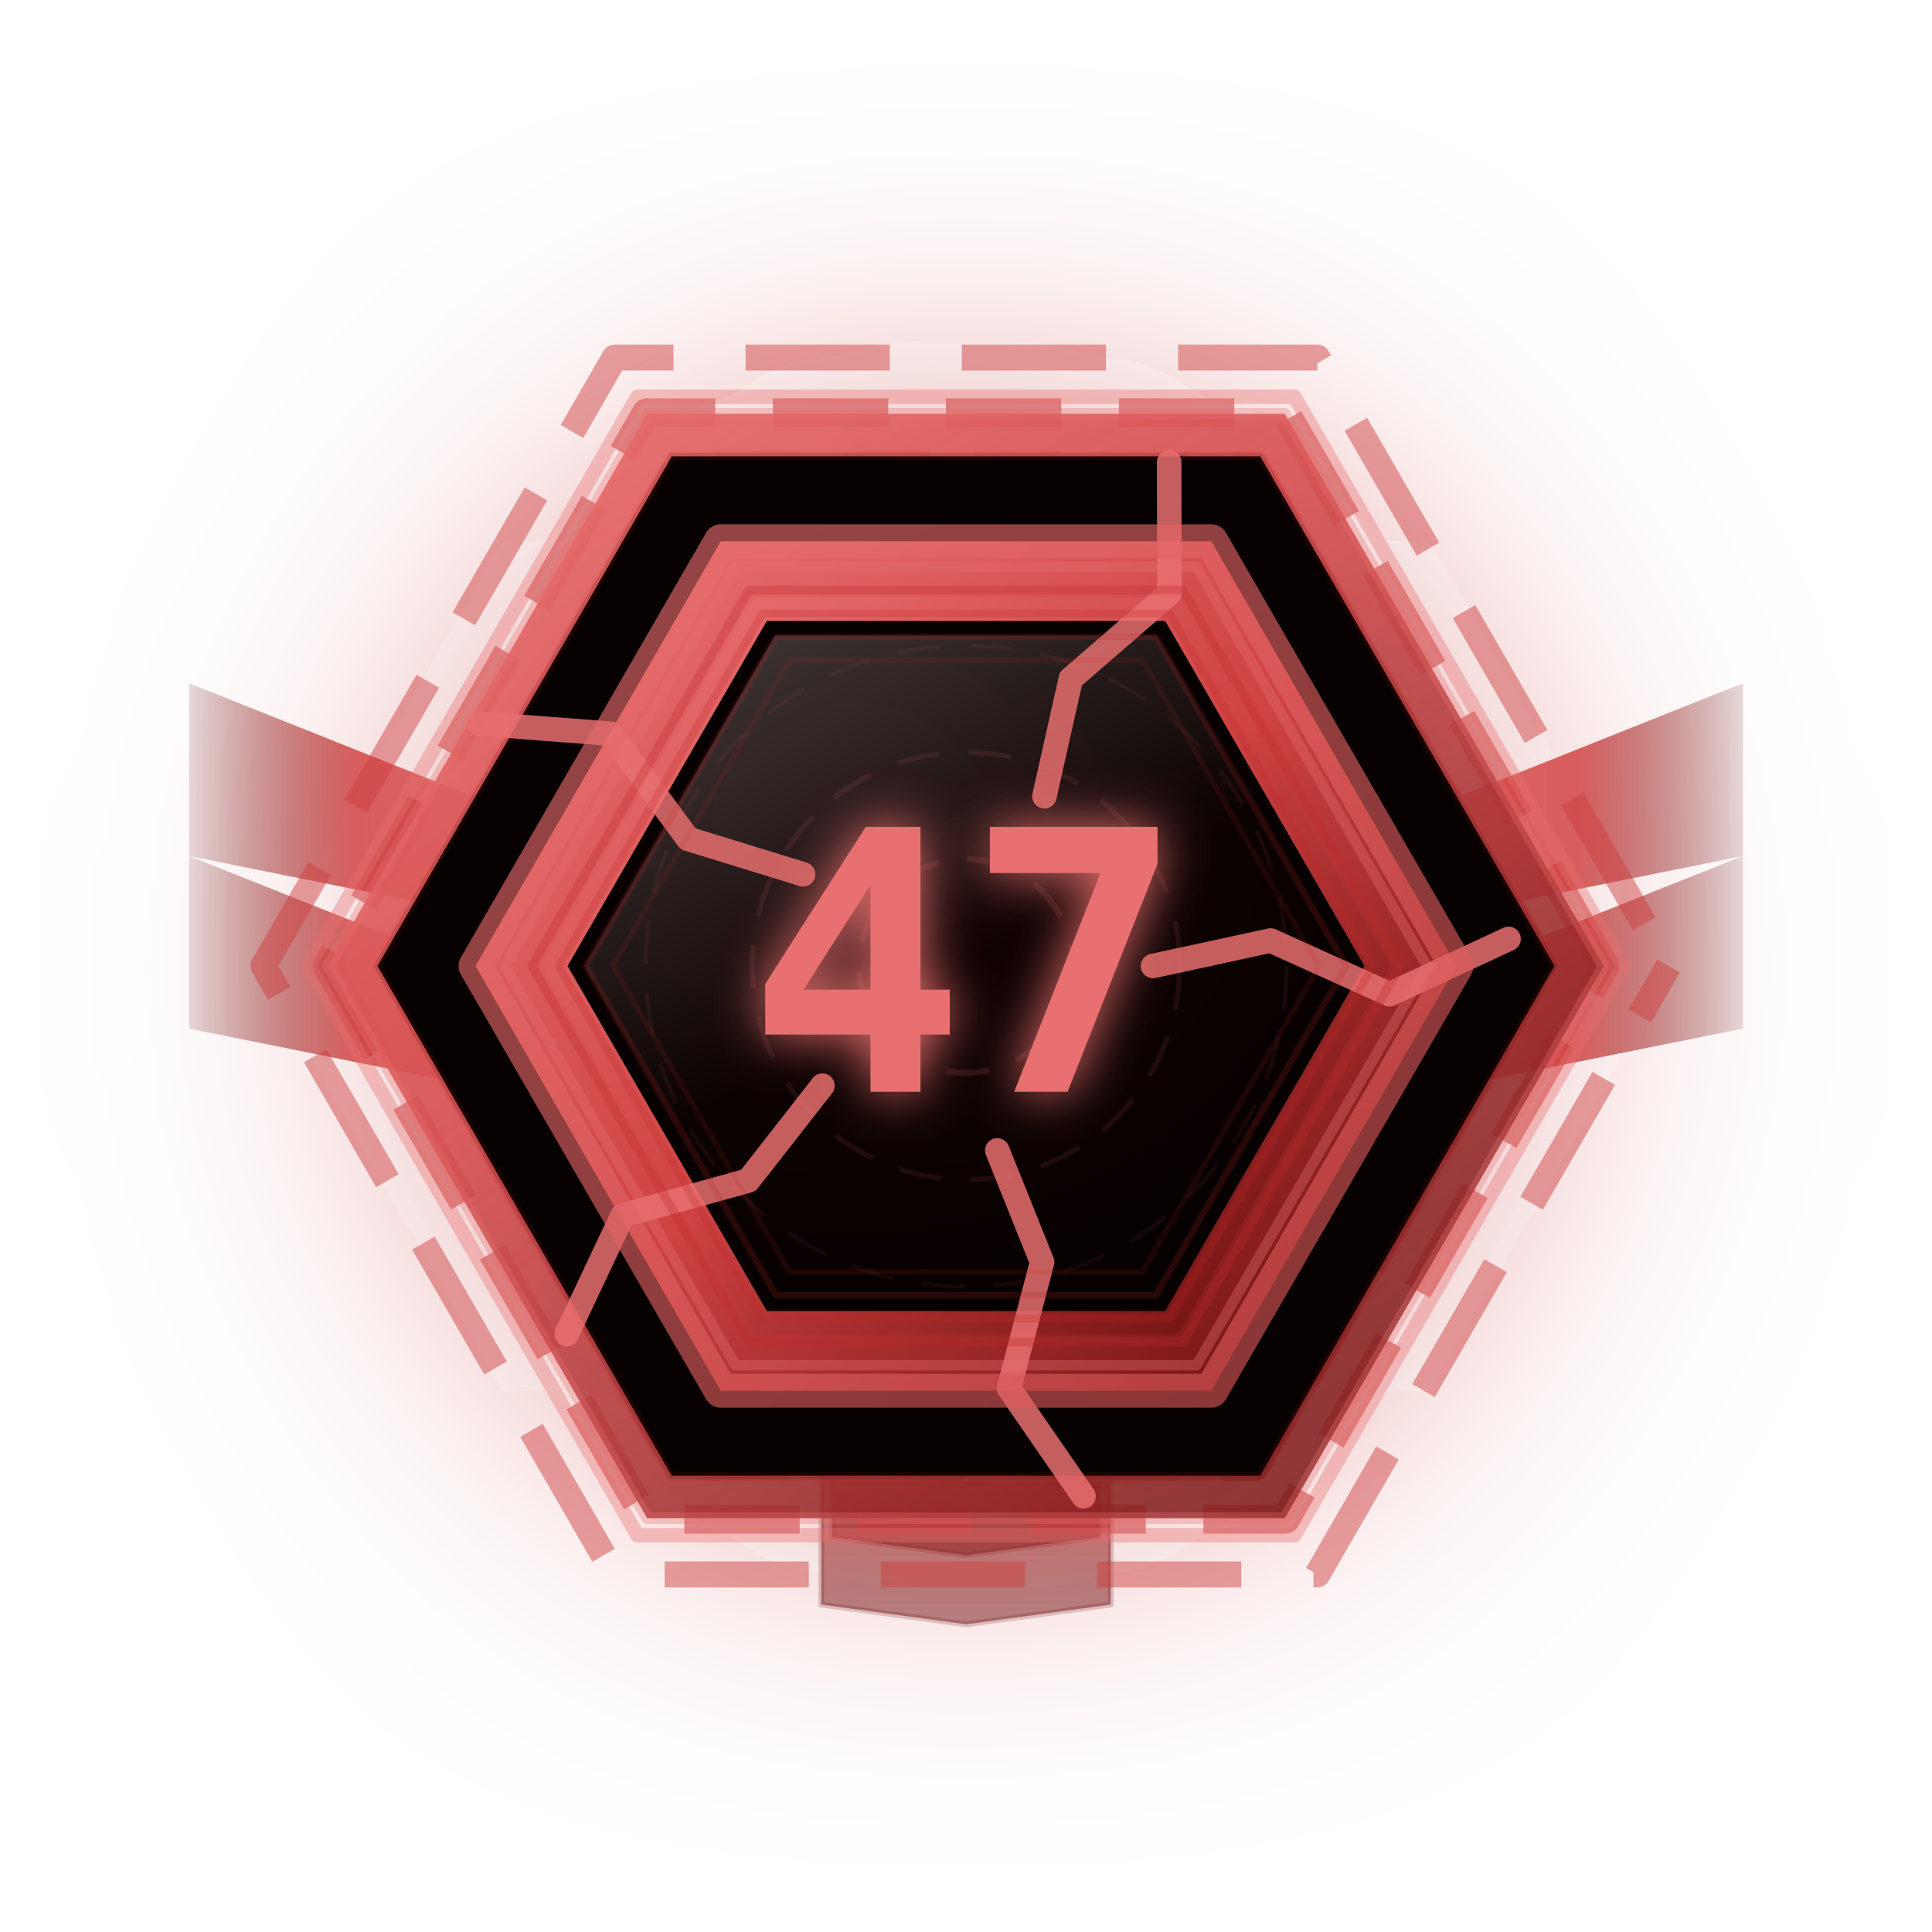
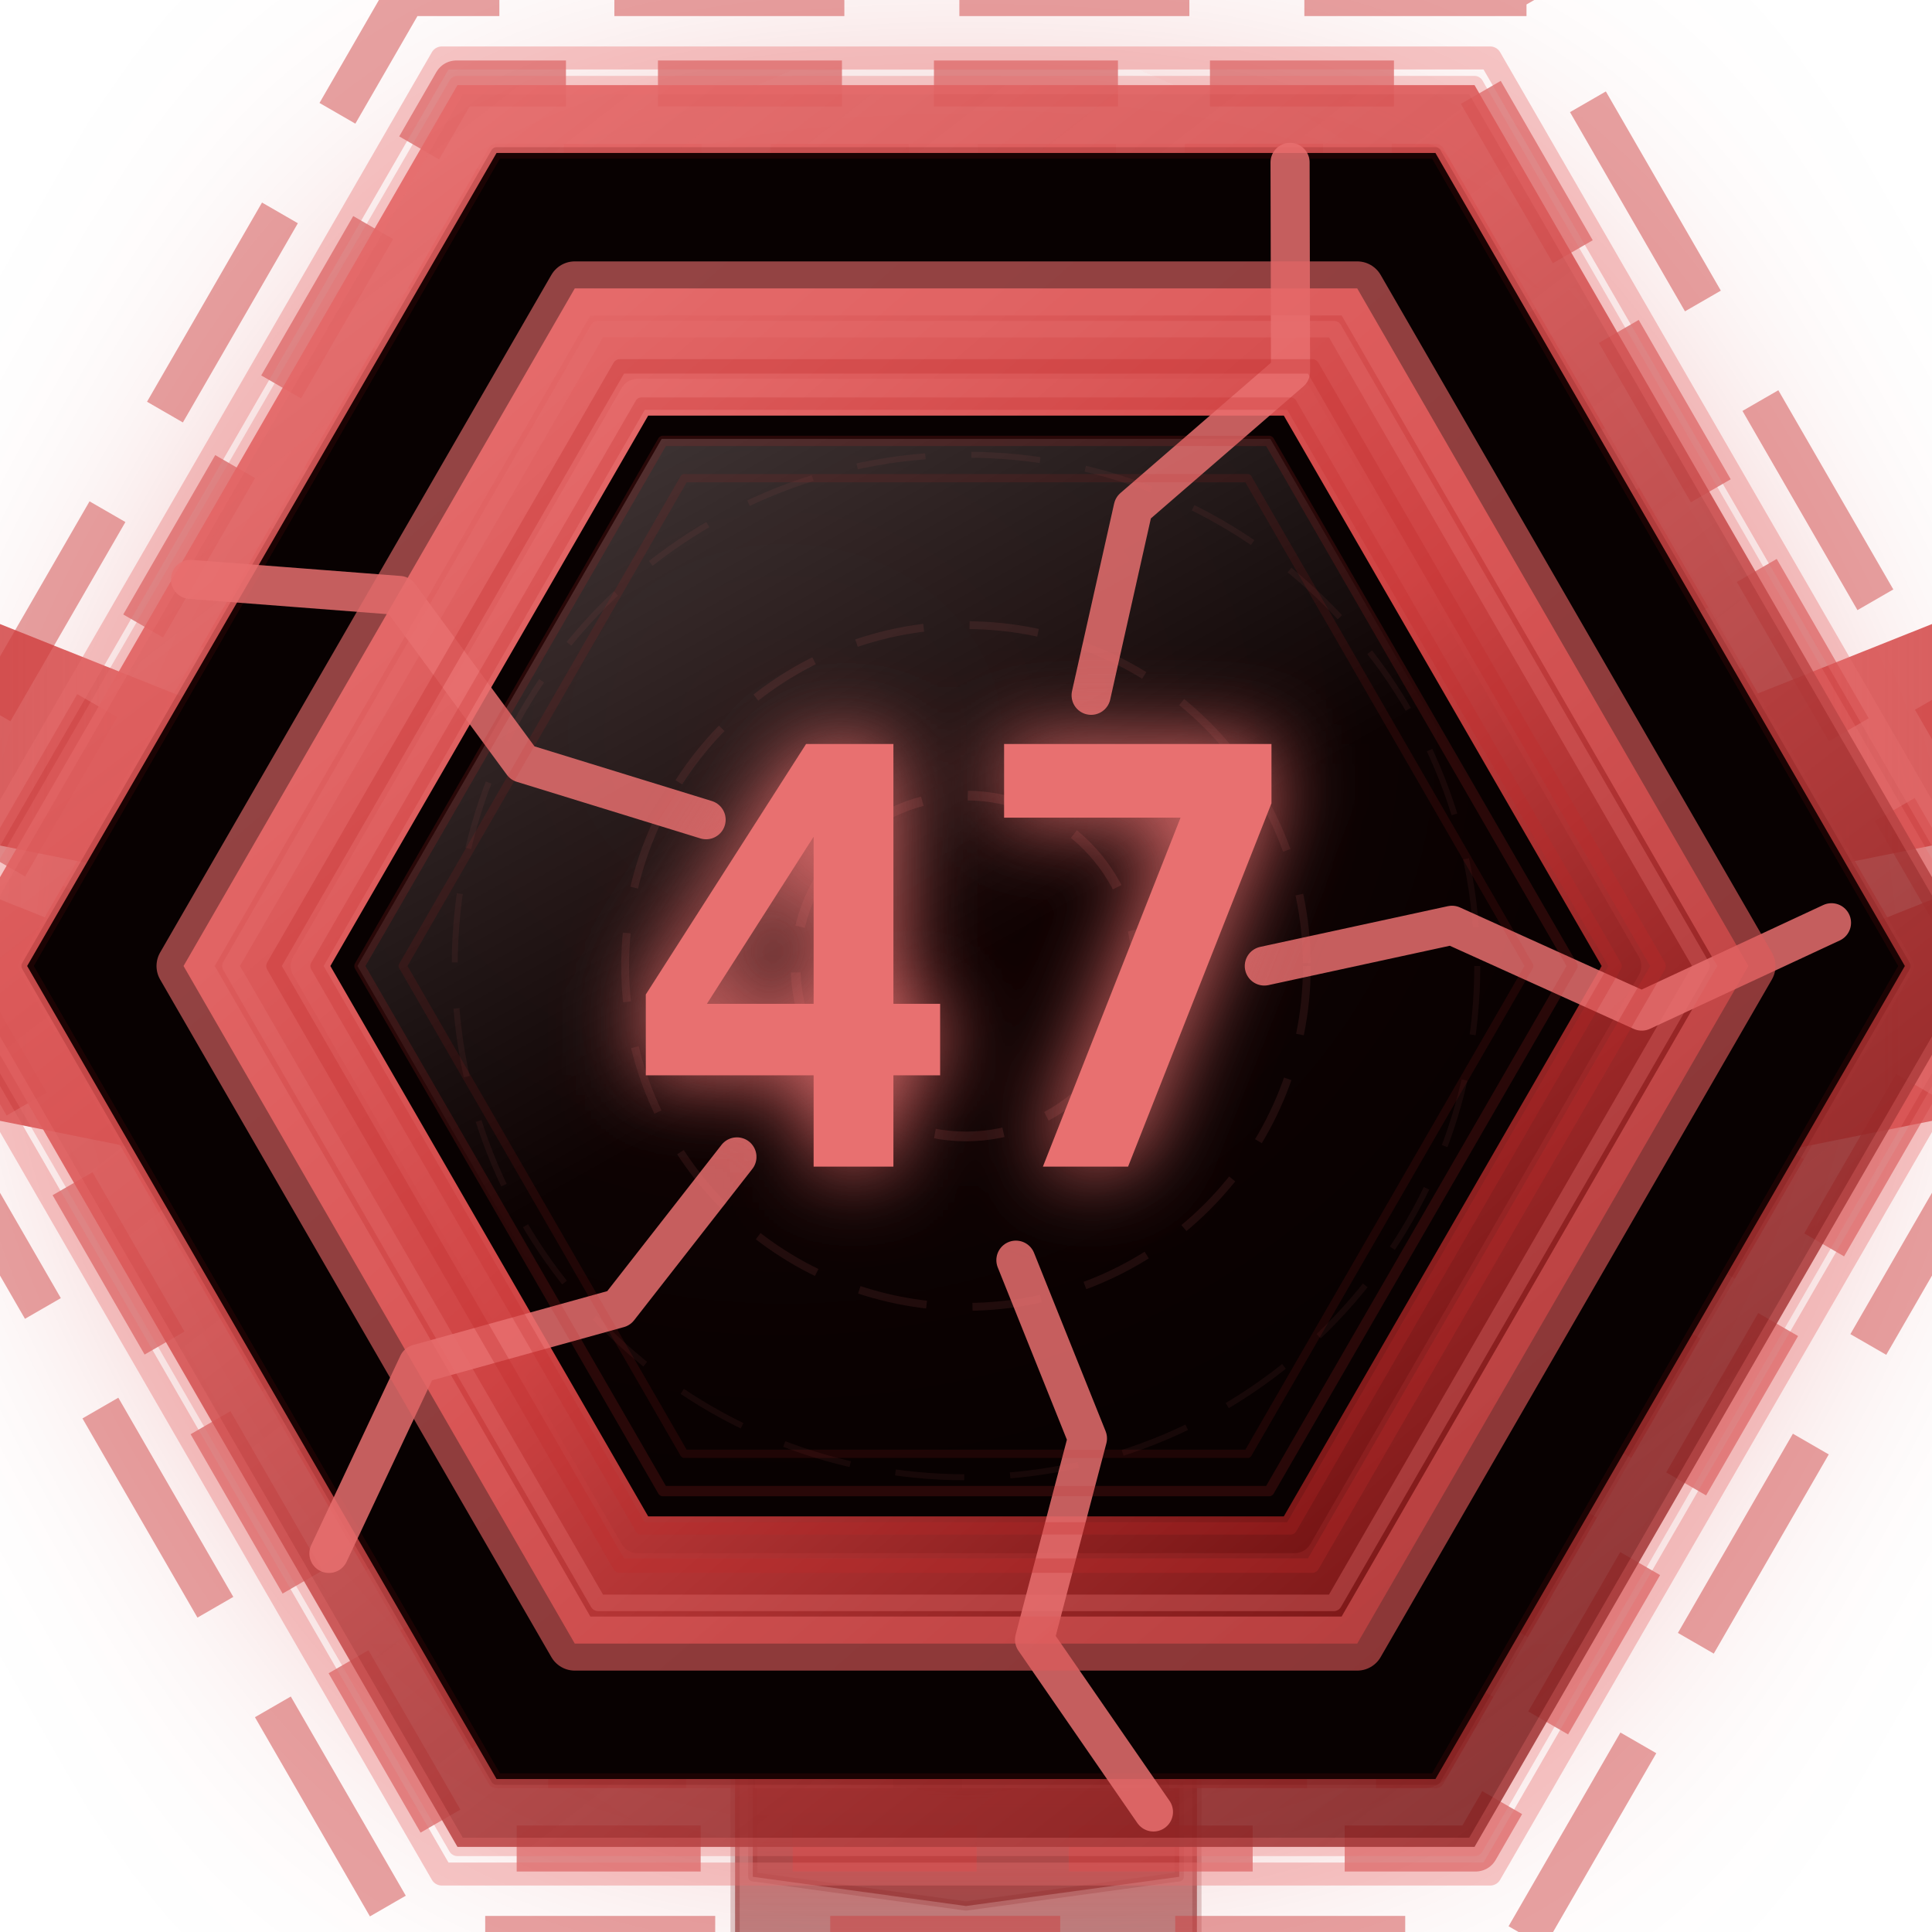
- <svg xmlns="http://www.w3.org/2000/svg" width="84" height="84" viewBox="-25 -25 134 134" overflow="visible" role="img" aria-label="Level 47 Badge">
+ <svg xmlns="http://www.w3.org/2000/svg" width="84" height="84" viewBox="0 0 84 84" overflow="visible" role="img" aria-label="Level 47 Badge">
  <defs>
    <radialGradient id="bglv47" cx="35%" cy="28%" r="72%">
      <stop offset="0%" stop-color="#140303" />
      <stop offset="100%" stop-color="#080101" />
    </radialGradient>
    <linearGradient id="rimlv47" x1="5%" y1="5%" x2="95%" y2="95%">
      <stop offset="0%" stop-color="#e87070" />
      <stop offset="50%" stop-color="#cf4343" />
      <stop offset="100%" stop-color="#6a0e0e" />
    </linearGradient>
    <linearGradient id="transRinglv47" x1="0%" y1="0%" x2="100%" y2="100%">
      <stop offset="0%" stop-color="#e87070" />
      <stop offset="100%" stop-color="#d85353" />
    </linearGradient>
    <linearGradient id="shlv47" x1="18%" y1="0%" x2="82%" y2="100%">
      <stop offset="0%" stop-color="white" stop-opacity="0.2" />
      <stop offset="50%" stop-color="white" stop-opacity="0" />
    </linearGradient>
    <filter id="gllv47" x="-40%" y="-40%" width="180%" height="180%">
      <feGaussianBlur stdDeviation="1.8" result="b" />
      <feMerge>
        <feMergeNode in="b" />
        <feMergeNode in="SourceGraphic" />
      </feMerge>
    </filter>
    <filter id="halolv47" x="-80%" y="-80%" width="360%" height="360%">
      <feGaussianBlur stdDeviation="16" result="b" />
      <feMerge>
        <feMergeNode in="b" />
        <feMergeNode in="SourceGraphic" />
      </feMerge>
    </filter>
    <linearGradient id="pglv47_0" x1="5%" y1="0%" x2="95%" y2="100%">
      <stop offset="0%" stop-color="#e87070" stop-opacity="0.95" />
      <stop offset="38%" stop-color="#cb3c3c" stop-opacity="0.9" />
      <stop offset="100%" stop-color="#6a0e0e" stop-opacity="0.85" />
    </linearGradient>
    <linearGradient id="pglv47_1" x1="5%" y1="0%" x2="95%" y2="100%">
      <stop offset="0%" stop-color="#e87070" stop-opacity="0.95" />
      <stop offset="38%" stop-color="#cb3c3c" stop-opacity="0.9" />
      <stop offset="100%" stop-color="#6a0e0e" stop-opacity="0.85" />
    </linearGradient>
    <linearGradient id="pglv47_2" x1="5%" y1="0%" x2="95%" y2="100%">
      <stop offset="0%" stop-color="#e87070" stop-opacity="0.95" />
      <stop offset="38%" stop-color="#d65050" stop-opacity="0.9" />
      <stop offset="100%" stop-color="#6a0e0e" stop-opacity="0.85" />
    </linearGradient>
    <linearGradient id="aplv47_0" x1="0%" y1="0%" x2="0%" y2="100%">
      <stop offset="0%" stop-color="#e87070" />
      <stop offset="100%" stop-color="#6a0e0e" stop-opacity="0.65" />
    </linearGradient>
    <linearGradient id="aplv47_1" x1="0%" y1="0%" x2="0%" y2="100%">
      <stop offset="0%" stop-color="#d34b4b" />
      <stop offset="100%" stop-color="#6a0e0e" stop-opacity="0.65" />
    </linearGradient>
    <linearGradient id="aplv47_2" x1="0%" y1="0%" x2="0%" y2="100%">
      <stop offset="0%" stop-color="#d34b4b" />
      <stop offset="100%" stop-color="#6a0e0e" stop-opacity="0.65" />
    </linearGradient>
    <linearGradient id="csLlv47_0" x1="100%" y1="50%" x2="0%" y2="50%">
      <stop offset="0%" stop-color="#e87070" stop-opacity="1.0" />
      <stop offset="55%" stop-color="#d34b4b" stop-opacity="0.88" />
      <stop offset="100%" stop-color="#6a0e0e" stop-opacity="0.15" />
    </linearGradient>
    <linearGradient id="csRlv47_0" x1="0%" y1="50%" x2="100%" y2="50%">
      <stop offset="0%" stop-color="#e87070" stop-opacity="1.0" />
      <stop offset="55%" stop-color="#d34b4b" stop-opacity="0.88" />
      <stop offset="100%" stop-color="#6a0e0e" stop-opacity="0.15" />
    </linearGradient>
    <linearGradient id="csLlv47_1" x1="100%" y1="50%" x2="0%" y2="50%">
      <stop offset="0%" stop-color="#e87070" stop-opacity="1.0" />
      <stop offset="55%" stop-color="#d34b4b" stop-opacity="0.88" />
      <stop offset="100%" stop-color="#6a0e0e" stop-opacity="0.15" />
    </linearGradient>
    <linearGradient id="csRlv47_1" x1="0%" y1="50%" x2="100%" y2="50%">
      <stop offset="0%" stop-color="#e87070" stop-opacity="1.0" />
      <stop offset="55%" stop-color="#d34b4b" stop-opacity="0.88" />
      <stop offset="100%" stop-color="#6a0e0e" stop-opacity="0.15" />
    </linearGradient>
    <filter id="crGlowlv47" x="-50%" y="-50%" width="200%" height="200%">
      <feGaussianBlur stdDeviation="1.2" result="b" />
      <feMerge>
        <feMergeNode in="b" />
        <feMergeNode in="SourceGraphic" />
      </feMerge>
    </filter>
  </defs>
  <path d="M76.02,42.00L59.01,71.46L24.99,71.46L7.98,42.00L24.99,12.54L59.01,12.54Z" fill="#c02828" fill-opacity="0.81" filter="url(#halolv47)" />
  <path d="M33.50,71.46 L42.00,71.46 L50.51,71.46 L50.51,76.91 L42.00,78.07 L33.50,76.91 Z" fill="url(#aplv47_0)" opacity="0.90" />
  <path d="M33.50,71.46 L42.00,71.46 L50.51,71.46" fill="none" stroke="#e87070" stroke-width="0.9" stroke-opacity="0.52" stroke-linejoin="round" />
  <path d="M33.50,71.46 L42.00,71.46 L50.51,71.46 L50.51,76.91 L42.00,78.07 L33.50,76.91 Z" fill="none" stroke="#6a0e0e" stroke-width="0.4" stroke-opacity="0.2" stroke-linejoin="round" />
  <path d="M32.73,74.11 L42.00,74.11 L51.27,74.11 L51.27,81.60 L42.00,82.87 L32.73,81.60 Z" fill="url(#aplv47_1)" opacity="0.82" />
  <path d="M32.73,74.11 L42.00,74.11 L51.27,74.11" fill="none" stroke="#e87070" stroke-width="0.9" stroke-opacity="0.42" stroke-linejoin="round" />
  <path d="M32.73,74.11 L42.00,74.11 L51.27,74.11 L51.27,81.60 L42.00,82.87 L32.73,81.60 Z" fill="none" stroke="#6a0e0e" stroke-width="0.4" stroke-opacity="0.2" stroke-linejoin="round" />
  <path d="M31.96,76.77 L42.00,76.77 L52.04,76.77 L52.04,86.29 L42.00,87.66 L31.96,86.29 Z" fill="url(#aplv47_2)" opacity="0.74" />
  <path d="M31.96,76.77 L42.00,76.77 L52.04,76.77" fill="none" stroke="#e87070" stroke-width="0.9" stroke-opacity="0.32" stroke-linejoin="round" />
  <path d="M31.96,76.77 L42.00,76.77 L52.04,76.77 L52.04,86.29 L42.00,87.66 L31.96,86.29 Z" fill="none" stroke="#6a0e0e" stroke-width="0.4" stroke-opacity="0.2" stroke-linejoin="round" />
  <polygon points="13.56,32.54 13.56,39.49 -11.89,34.37 -11.89,22.39" fill="url(#csLlv47_0)" />
  <polygon points="70.44,32.54 70.44,39.49 95.89,34.37 95.89,22.39" fill="url(#csRlv47_0)" />
  <polygon points="13.56,44.51 13.56,51.46 -11.89,46.34 -11.89,34.37" fill="url(#csLlv47_1)" />
  <polygon points="70.44,44.51 70.44,51.46 95.89,46.34 95.89,34.37" fill="url(#csRlv47_1)" />
  <path d="M81.89,42.00L61.94,76.54L22.06,76.54L2.11,42.00L22.06,7.46L61.94,7.46Z" fill="none" stroke="#e87070" stroke-width="2.4" stroke-opacity="0.68" stroke-dasharray="6 3" stroke-dashoffset="0" stroke-linejoin="round" />
  <path d="M86.31,42.00L64.16,80.37L19.84,80.37L-2.31,42.00L19.84,3.63L64.16,3.63Z" fill="none" stroke="#cc3d3d" stroke-width="2.0" stroke-opacity="0.58" stroke-dasharray="8 4" stroke-dashoffset="18" stroke-linejoin="round" />
  <path d="M90.73,42.00L66.37,84.20L17.63,84.20L-6.73,42.00L17.63,-0.20L66.37,-0.20Z" fill="none" stroke="#cc3d3d" stroke-width="1.8" stroke-opacity="0.48" stroke-dasharray="10 5" stroke-dashoffset="36" stroke-linejoin="round" />
  <path d="M79.42,42.00L60.71,74.41L23.29,74.41L4.58,42.00L23.29,9.59L60.71,9.59Z" fill="url(#pglv47_0)" />
  <path d="M76.02,42.00L59.01,71.46L24.99,71.46L7.98,42.00L24.99,12.54L59.01,12.54Z" fill="#080101" />
  <path d="M79.42,42.00L60.71,74.41L23.29,74.41L4.58,42.00L23.29,9.59L60.71,9.59Z" fill="none" stroke="#e87070" stroke-width="0.8" stroke-opacity="0.48" stroke-linejoin="round" />
  <path d="M76.02,42.00L59.01,71.46L24.99,71.46L7.98,42.00L24.99,12.54L59.01,12.54Z" fill="none" stroke="#6a0e0e" stroke-width="0.5" stroke-opacity="0.28" stroke-linejoin="round" />
  <path d="M82.82,42.00L62.41,77.35L21.59,77.35L1.18,42.00L21.59,6.65L62.41,6.65Z" fill="url(#pglv47_1)" />
  <path d="M79.42,42.00L60.71,74.41L23.29,74.41L4.58,42.00L23.29,9.59L60.71,9.59Z" fill="#080101" />
  <path d="M82.82,42.00L62.41,77.35L21.59,77.35L1.18,42.00L21.59,6.65L62.41,6.65Z" fill="none" stroke="#e87070" stroke-width="0.8" stroke-opacity="0.40" stroke-linejoin="round" />
  <path d="M79.42,42.00L60.71,74.41L23.29,74.41L4.58,42.00L23.29,9.59L60.71,9.59Z" fill="none" stroke="#6a0e0e" stroke-width="0.5" stroke-opacity="0.24" stroke-linejoin="round" />
  <path d="M86.23,42.00L64.11,80.30L19.89,80.30L-2.23,42.00L19.89,3.70L64.11,3.70Z" fill="url(#pglv47_2)" />
  <path d="M82.82,42.00L62.41,77.35L21.59,77.35L1.18,42.00L21.59,6.65L62.41,6.65Z" fill="#080101" />
  <path d="M86.23,42.00L64.11,80.30L19.89,80.30L-2.23,42.00L19.89,3.70L64.11,3.70Z" fill="none" stroke="#e87070" stroke-width="0.8" stroke-opacity="0.32" stroke-linejoin="round" />
  <path d="M82.82,42.00L62.41,77.35L21.59,77.35L1.18,42.00L21.59,6.65L62.41,6.65Z" fill="none" stroke="#6a0e0e" stroke-width="0.5" stroke-opacity="0.20" stroke-linejoin="round" />
  <path d="M87.59,42.00L64.79,81.48L19.21,81.48L-3.59,42.00L19.21,2.52L64.79,2.52Z" fill="none" stroke="#e87070" stroke-width="1.0" stroke-opacity="0.38" stroke-linejoin="round" />
  <path d="M76.02,42.00L59.01,71.46L24.99,71.46L7.98,42.00L24.99,12.54L59.01,12.54Z" fill="url(#rimlv47)" />
  <path d="M70.56,42.00L56.28,66.73L27.72,66.73L13.44,42.00L27.72,17.27L56.28,17.27Z" fill="#080101" />
  <path d="M70.56,42.00L56.28,66.73L27.72,66.73L13.44,42.00L27.72,17.27L56.28,17.27Z" fill="none" stroke="url(#rimlv47)" stroke-width="1.60" stroke-linejoin="round" />
  <path d="M68.46,42.00L55.23,64.92L28.77,64.92L15.54,42.00L28.77,19.08L55.23,19.08Z" fill="url(#bglv47)" />
  <path d="M68.46,42.00L55.23,64.92L28.77,64.92L15.54,42.00L28.77,19.08L55.23,19.08Z" fill="url(#shlv47)" />
  <polyline points="54.97,42.00 63.13,40.23 71.38,43.96 79.63,40.12" fill="none" stroke="#e87070" stroke-width="1.7" stroke-linecap="round" stroke-linejoin="round" opacity="0.84" />
  <polyline points="44.17,54.79 47.28,62.54 44.98,71.29 50.15,78.78" fill="none" stroke="#e87070" stroke-width="1.7" stroke-linecap="round" stroke-linejoin="round" opacity="0.84" />
  <polyline points="32.04,50.30 26.90,56.88 18.18,59.30 14.30,67.54" fill="none" stroke="#e87070" stroke-width="1.7" stroke-linecap="round" stroke-linejoin="round" opacity="0.84" />
  <polyline points="30.70,35.64 22.72,33.18 17.36,25.89 8.28,25.19" fill="none" stroke="#e87070" stroke-width="1.7" stroke-linecap="round" stroke-linejoin="round" opacity="0.84" />
  <polyline points="47.44,30.23 49.27,22.08 56.11,16.16 56.09,7.06" fill="none" stroke="#e87070" stroke-width="1.7" stroke-linecap="round" stroke-linejoin="round" opacity="0.84" />
  <circle cx="42.00" cy="42.00" r="7.41" fill="none" stroke="#e87070" stroke-width="0.42" stroke-opacity="0.13" stroke-dasharray="3 2" />
  <circle cx="42.00" cy="42.00" r="14.82" fill="none" stroke="#e87070" stroke-width="0.34" stroke-opacity="0.10" stroke-dasharray="3 2" />
  <circle cx="42.00" cy="42.00" r="22.23" fill="none" stroke="#e87070" stroke-width="0.26" stroke-opacity="0.07" stroke-dasharray="3 2" />
  <path d="M76.02,42.00L59.01,71.46L24.99,71.46L7.98,42.00L24.99,12.54L59.01,12.54Z" fill="none" stroke="url(#transRinglv47)" stroke-width="2.35" stroke-opacity="0.63" stroke-linejoin="round" />
  <path d="M73.98,42.00L57.99,69.69L26.01,69.69L10.02,42.00L26.01,14.31L57.99,14.31Z" fill="none" stroke="#e87070" stroke-width="0.72" stroke-opacity="0.36" stroke-linejoin="round" />
  <path d="M72.11,42.00L57.05,68.07L26.95,68.07L11.89,42.00L26.95,15.93L57.05,15.93Z" fill="none" stroke="#c02828" stroke-width="0.63" stroke-opacity="0.30" stroke-linejoin="round" />
  <path d="M70.24,42.00L56.12,66.45L27.88,66.45L13.76,42.00L27.88,17.55L56.12,17.55Z" fill="none" stroke="#c02828" stroke-width="0.54" stroke-opacity="0.24" stroke-linejoin="round" />
  <path d="M68.37,42.00L55.18,64.83L28.82,64.83L15.63,42.00L28.82,19.17L55.18,19.17Z" fill="none" stroke="#c02828" stroke-width="0.45" stroke-opacity="0.18" stroke-linejoin="round" />
  <path d="M66.49,42.00L54.25,63.21L29.75,63.21L17.51,42.00L29.75,20.79L54.25,20.79Z" fill="none" stroke="#c02828" stroke-width="0.36" stroke-opacity="0.12" stroke-linejoin="round" />
  <text x="42.0" y="42.0" text-anchor="middle" dominant-baseline="central" font-family="Orbitron,monospace" font-weight="900" font-size="25.2" fill="#e87070" filter="url(#gllv47)">47</text>
</svg>
